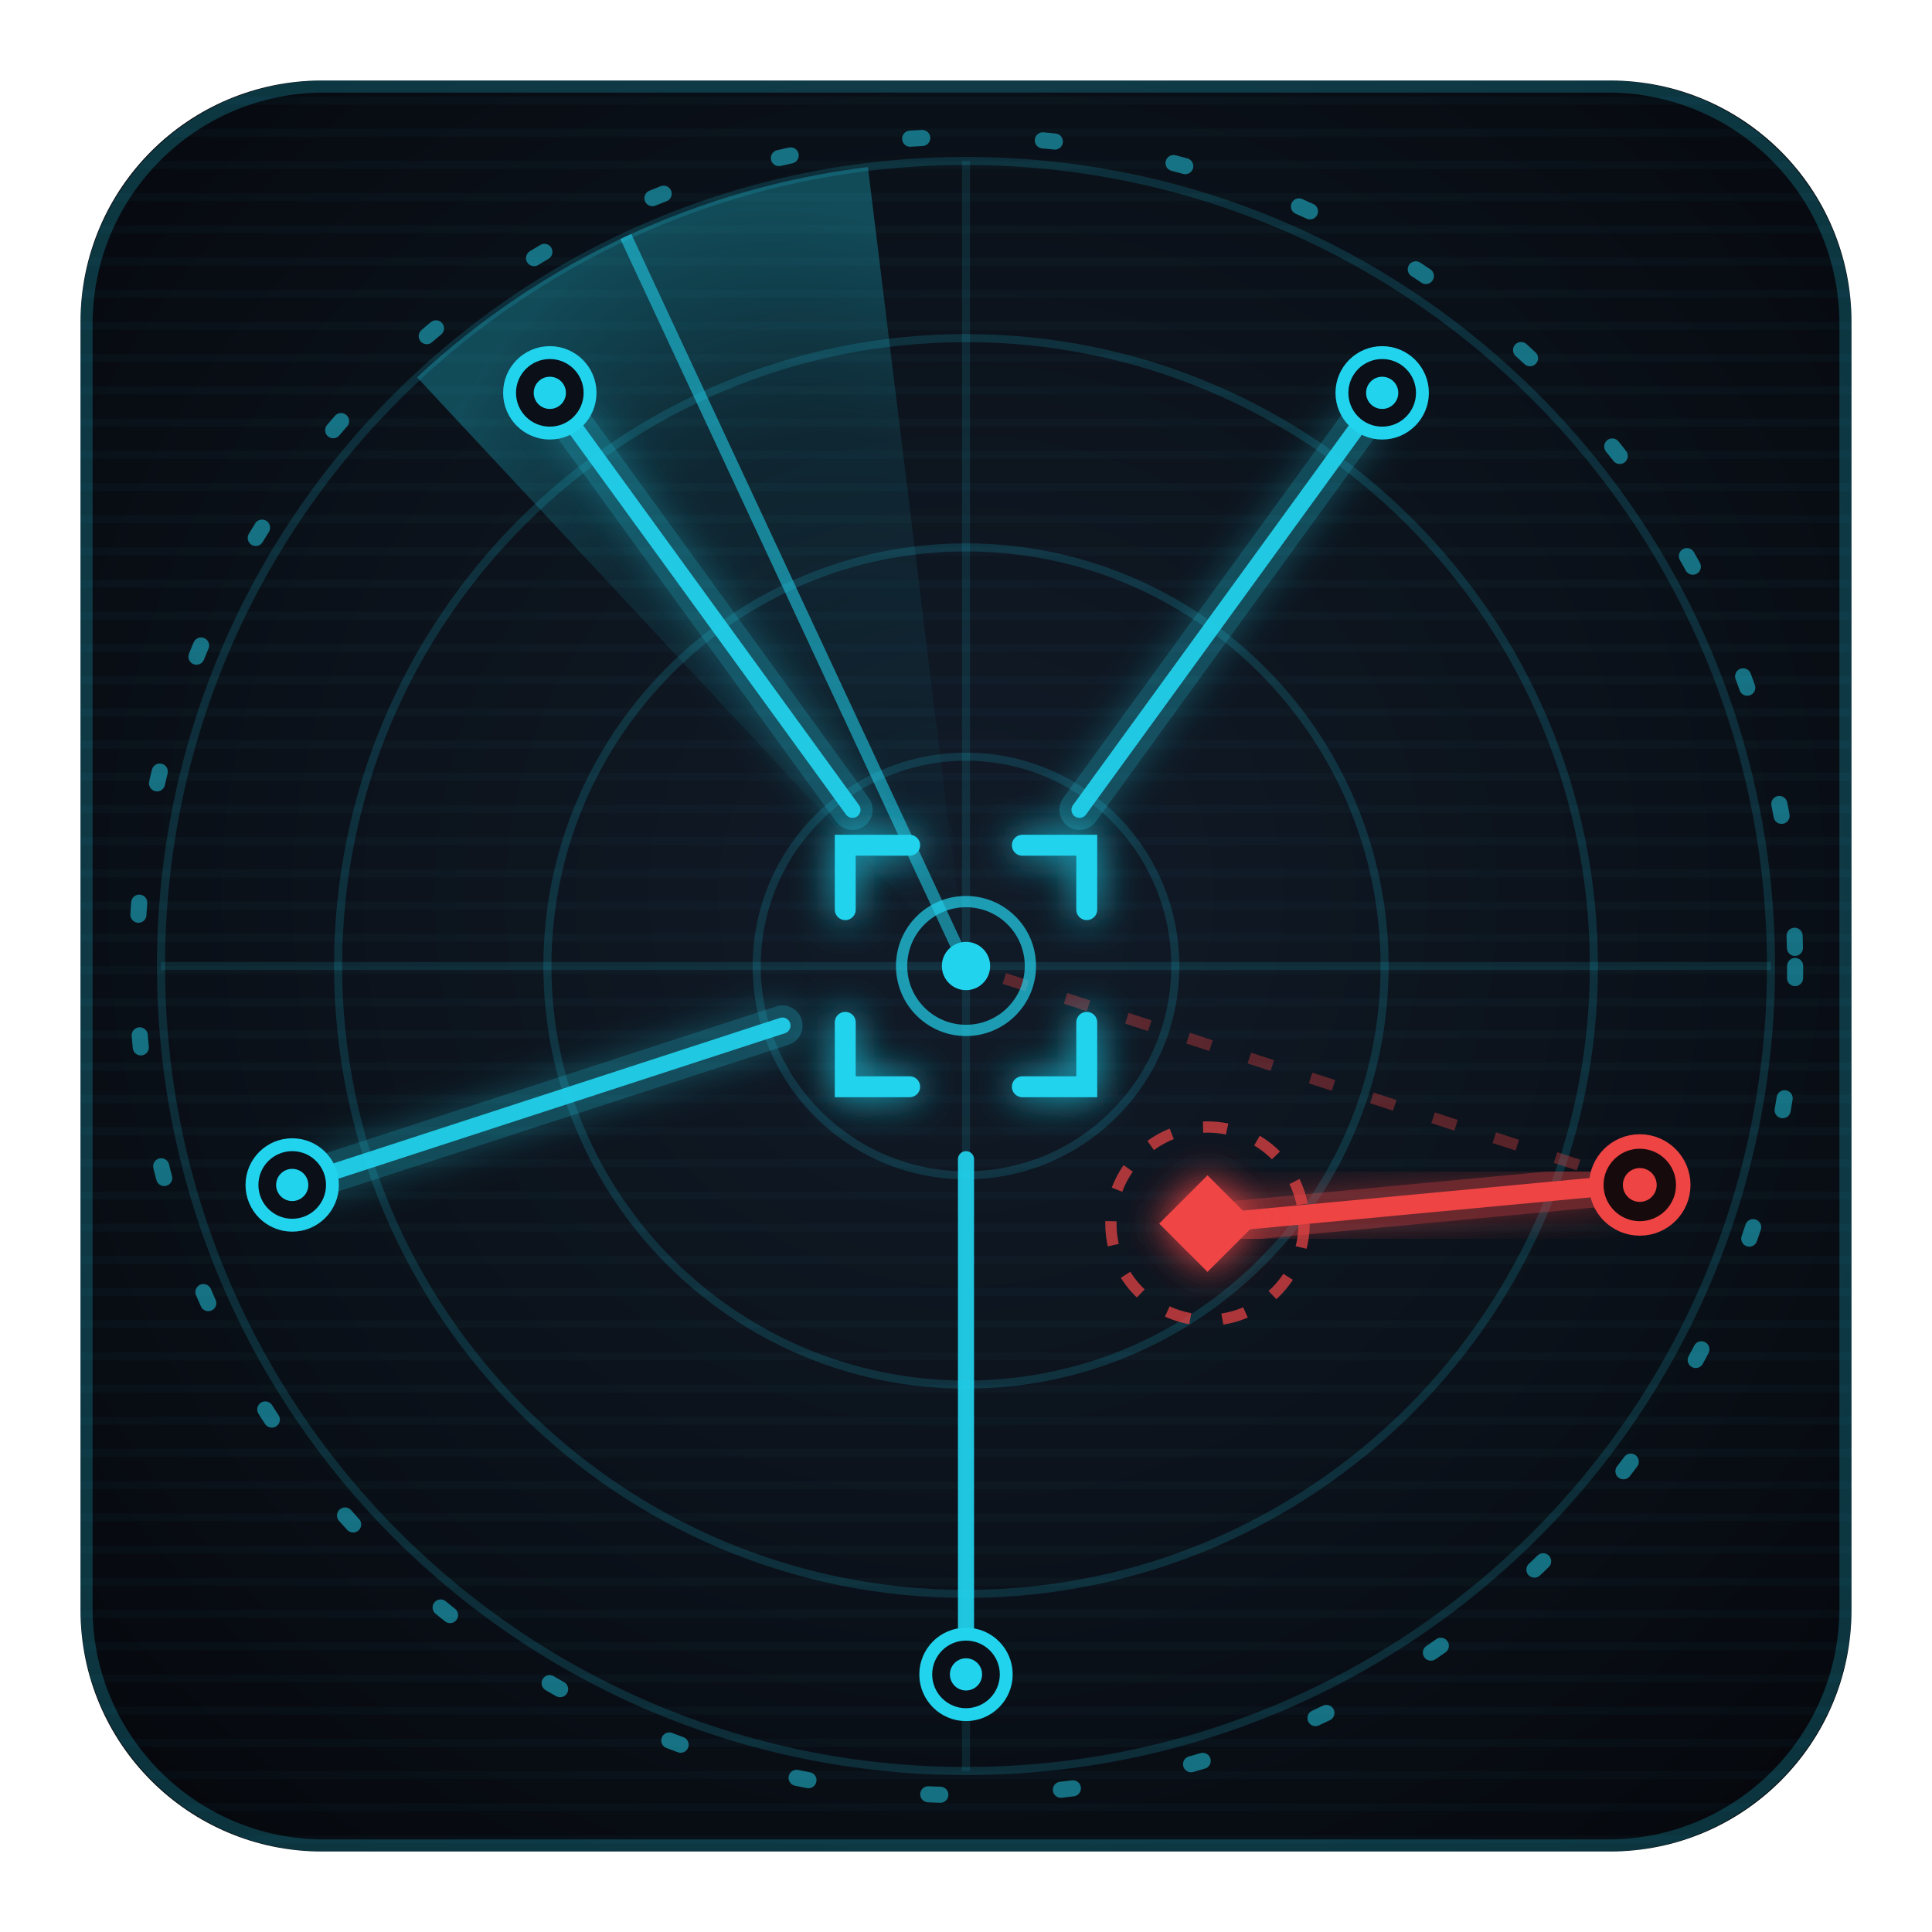
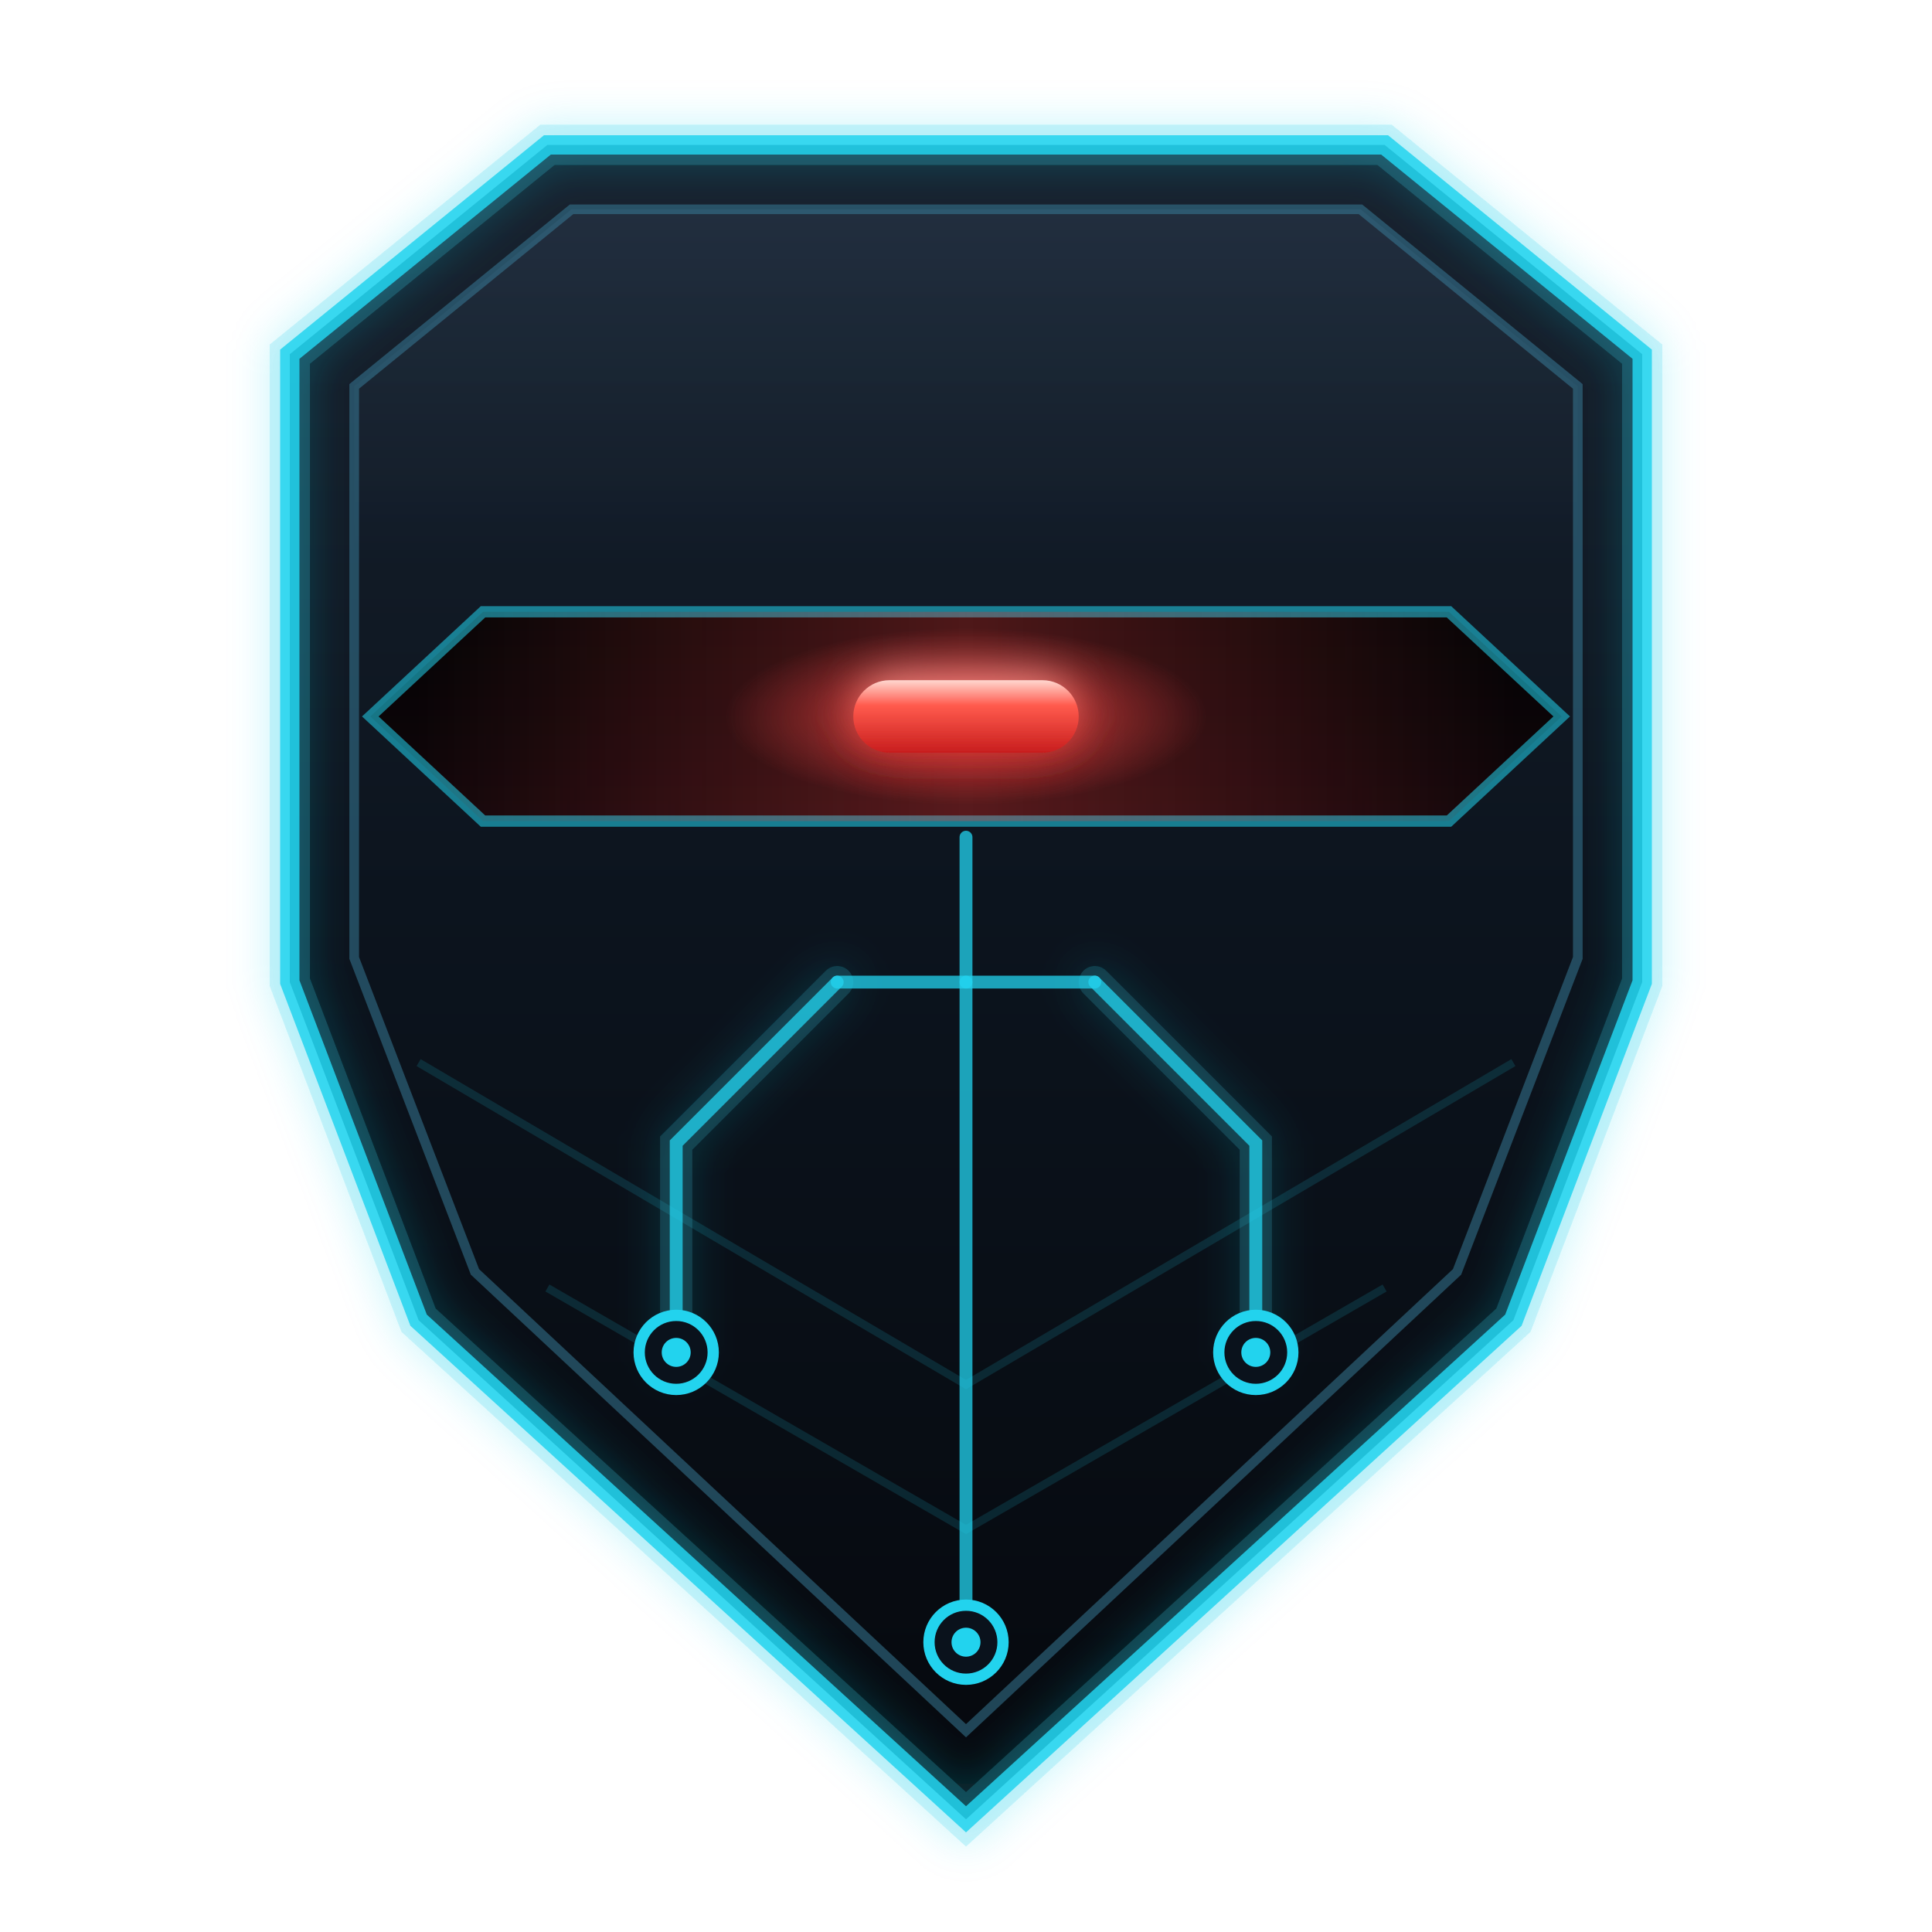
- <svg xmlns="http://www.w3.org/2000/svg" viewBox="0 0 240 240" width="240" height="240" role="img" aria-label="Galadriel cross-sensor fusion reticle: four sensor channels lock on one target while a single red channel diverges toward a phantom, signalling a spoofed sensor.">
+ <svg xmlns="http://www.w3.org/2000/svg" viewBox="0 0 240 240" width="240" height="240" role="img" aria-label="Galadriel sentinel shield: an angular futuristic crest whose visor slit carries a sweeping red scanning eye; three sensor channels feed it from below — the watcher that looks for the channel that lies.">
  <defs>
-     <radialGradient id="field" cx="50%" cy="46%" r="72%">
-       <stop offset="0%" stop-color="#111b28" />
-       <stop offset="62%" stop-color="#0a1018" />
-       <stop offset="100%" stop-color="#05070c" />
+     <linearGradient id="plate" x1="0" y1="0" x2="0" y2="1">
+       <stop offset="0%" stop-color="#18222f" />
+       <stop offset="45%" stop-color="#0c141e" />
+       <stop offset="100%" stop-color="#05080d" />
+     </linearGradient>
+     <linearGradient id="crown" x1="0" y1="0" x2="0" y2="1">
+       <stop offset="0%" stop-color="#2a3a4d" />
+       <stop offset="100%" stop-color="#101a26" />
+     </linearGradient>
+     <linearGradient id="slitwell" x1="0" y1="0" x2="0" y2="1">
+       <stop offset="0%" stop-color="#020304" />
+       <stop offset="100%" stop-color="#12060a" />
+     </linearGradient>
+     <linearGradient id="trail" x1="0" y1="0" x2="1" y2="0">
+       <stop offset="0%" stop-color="#ef4444" stop-opacity="0" />
+       <stop offset="50%" stop-color="#ef4444" stop-opacity="0.32" />
+       <stop offset="100%" stop-color="#ef4444" stop-opacity="0" />
+     </linearGradient>
+     <radialGradient id="eyeglow" cx="50%" cy="50%" r="50%">
+       <stop offset="0%" stop-color="#ff6b5e" stop-opacity="0.9" />
+       <stop offset="45%" stop-color="#ef4444" stop-opacity="0.5" />
+       <stop offset="100%" stop-color="#ef4444" stop-opacity="0" />
    </radialGradient>
-     <radialGradient id="sweepGrad" cx="0%" cy="50%" r="100%">
-       <stop offset="0%" stop-color="#22d3ee" stop-opacity="0" />
-       <stop offset="70%" stop-color="#22d3ee" stop-opacity="0.10" />
-       <stop offset="100%" stop-color="#22d3ee" stop-opacity="0.30" />
-     </radialGradient>
-     <filter id="glow" x="-40%" y="-40%" width="180%" height="180%">
-       <feGaussianBlur stdDeviation="2.4" result="b" />
+     <linearGradient id="eyecore" x1="0" y1="0" x2="0" y2="1">
+       <stop offset="0%" stop-color="#ffd7cf" />
+       <stop offset="35%" stop-color="#ff5a4d" />
+       <stop offset="100%" stop-color="#c81e1e" />
+     </linearGradient>
+     <filter id="glow" x="-60%" y="-60%" width="220%" height="220%">
+       <feGaussianBlur stdDeviation="2.6" result="b" />
      <feMerge>
        <feMergeNode in="b" />
        <feMergeNode in="SourceGraphic" />
      </feMerge>
    </filter>
-     <clipPath id="plate">
-       <rect x="10" y="10" width="220" height="220" rx="30" />
-     </clipPath>
-     <pattern id="scan" width="6" height="4" patternUnits="userSpaceOnUse">
-       <rect width="6" height="1" fill="#22d3ee" opacity="0.5" />
-     </pattern>
    <style>
-       .ring{fill:none;stroke:#22d3ee;stroke-opacity:.16}
-       .cross{stroke:#22d3ee;stroke-opacity:.12;stroke-width:1}
-       .bezel{fill:none;stroke:#22d3ee;stroke-opacity:.5;stroke-width:2;stroke-dasharray:1.5 15;stroke-linecap:round}
-       .bglow{stroke:#22d3ee;stroke-width:5;stroke-linecap:round;opacity:.30;filter:url(#glow)}
-       .bcore{stroke:#22d3ee;stroke-width:2;stroke-linecap:round;opacity:.92}
-       .rglow{stroke:#ef4444;stroke-width:5;stroke-linecap:round;opacity:.42;filter:url(#glow)}
-       .rcore{stroke:#ef4444;stroke-width:2.4;stroke-linecap:round;opacity:1}
-       .node{fill:#0a0f18;stroke:#22d3ee;stroke-width:1.6}
-       .ndot{fill:#22d3ee}
-       .rnode{fill:#160a0c;stroke:#ef4444;stroke-width:1.8}
-       .rdot{fill:#ef4444}
-       .fork{fill:none;stroke:#ef4444;stroke-width:1.4;stroke-dasharray:3 5;stroke-opacity:.34}
-       .lock{fill:none;stroke:#22d3ee;stroke-width:2.6;stroke-linecap:round;filter:url(#glow)}
-       .pring{fill:none;stroke:#ef4444;stroke-width:1.4;stroke-dasharray:3 4;opacity:.7}
-       .pdia{fill:#ef4444;filter:url(#glow)}
-       .edge{fill:none;stroke:#22d3ee;stroke-opacity:.22;stroke-width:1.5}
-       .sweep{transform-box:view-box;transform-origin:120px 120px;animation:spin 9s linear infinite}
-       .pulse{transform-box:view-box;transform-origin:150px 152px;animation:beat 2.2s ease-in-out infinite}
-       @keyframes spin{from{transform:rotate(-115deg)}to{transform:rotate(245deg)}}
-       @keyframes beat{0%,100%{opacity:.7;transform:scale(.9)}50%{opacity:1;transform:scale(1.16)}}
-       @media (prefers-reduced-motion:reduce){.sweep{animation:none}.pulse{animation:none}}
-       @media (prefers-color-scheme:light){.edge{stroke-opacity:.4}}
+       .rim{fill:none;stroke:#22d3ee;stroke-width:2.4;stroke-linejoin:miter;stroke-opacity:.85}
+       .rimglow{fill:none;stroke:#22d3ee;stroke-width:5;stroke-linejoin:miter;stroke-opacity:.22;filter:url(#glow)}
+       .bevel{fill:none;stroke:#3b82a0;stroke-width:1.2;stroke-opacity:.5;stroke-linejoin:miter}
+       .facet{stroke:#22d3ee;stroke-width:1;stroke-opacity:.14}
+       .slitedge{fill:none;stroke:#22d3ee;stroke-width:1.4;stroke-opacity:.55;stroke-linejoin:miter}
+       .trace{fill:none;stroke:#22d3ee;stroke-width:1.6;stroke-linecap:round;stroke-opacity:.75}
+       .traceglow{fill:none;stroke:#22d3ee;stroke-width:4;stroke-linecap:round;stroke-opacity:.18;filter:url(#glow)}
+       .tnode{fill:#0a121c;stroke:#22d3ee;stroke-width:1.4}
+       .tdot{fill:#22d3ee}
+       .eye{animation:scan 3.6s ease-in-out infinite}
+       @keyframes scan{0%{transform:translateX(0)}25%{transform:translateX(42px)}75%{transform:translateX(-42px)}100%{transform:translateX(0)}}
+       @media (prefers-reduced-motion:reduce){.eye{animation:none}}
+       @media (prefers-color-scheme:light){.rimglow{stroke-opacity:.3}}
    </style>
  </defs>
-   <rect x="10" y="10" width="220" height="220" rx="30" fill="url(#field)" />
-   <g clip-path="url(#plate)">
-     <rect x="10" y="10" width="220" height="220" fill="url(#scan)" opacity="0.05" />
-     <line class="cross" x1="20" y1="120" x2="220" y2="120" />
-     <line class="cross" x1="120" y1="20" x2="120" y2="220" />
-     <circle class="ring" cx="120" cy="120" r="26" />
-     <circle class="ring" cx="120" cy="120" r="52" />
-     <circle class="ring" cx="120" cy="120" r="78" />
-     <circle class="ring" cx="120" cy="120" r="100" />
-     <circle class="bezel" cx="120" cy="120" r="103" />
-     <g class="sweep" transform="rotate(-115 120 120)">
-       <path d="M120 120 L215.1 89.1 A100 100 0 0 1 215.1 150.9 Z" fill="url(#sweepGrad)" />
-       <line x1="120" y1="120" x2="220" y2="120" stroke="#22d3ee" stroke-opacity="0.55" stroke-width="1.5" />
+   <path d="M36 44 L68 18 L172 18 L204 44 L204 122 L188 164 L120 226 L52 164 L36 122 Z" fill="url(#plate)" />
+   <path d="M44 48 L71 26 L169 26 L196 48 L196 70 L44 70 Z" fill="url(#crown)" opacity="0.55" />
+   <path class="bevel" d="M44 48 L71 26 L169 26 L196 48 L196 119 L181 158 L120 215 L59 158 L44 119 Z" />
+   <path class="facet" d="M52 132 L120 172 L188 132" fill="none" />
+   <path class="facet" d="M68 160 L120 190 L172 160" fill="none" />
+   <g>
+     <path class="traceglow" d="M120 204 V122" />
+     <path class="trace" d="M120 204 V122" />
+     <path class="traceglow" d="M84 168 V142 L104 122" />
+     <path class="trace" d="M84 168 V142 L104 122" />
+     <path class="traceglow" d="M156 168 V142 L136 122" />
+     <path class="trace" d="M156 168 V142 L136 122" />
+     <path class="traceglow" d="M104 122 H136" />
+     <path class="trace" d="M104 122 H136" />
+     <path class="traceglow" d="M120 122 V104" />
+     <path class="trace" d="M120 122 V104" />
+     <circle class="tnode" cx="120" cy="204" r="4.6" />
+     <circle class="tdot" cx="120" cy="204" r="1.8" />
+     <circle class="tnode" cx="84" cy="168" r="4.6" />
+     <circle class="tdot" cx="84" cy="168" r="1.8" />
+     <circle class="tnode" cx="156" cy="168" r="4.6" />
+     <circle class="tdot" cx="156" cy="168" r="1.8" />
+   </g>
+   <path d="M46 89 L60 76 L180 76 L194 89 L180 102 L60 102 Z" fill="url(#slitwell)" />
+   <path class="slitedge" d="M46 89 L60 76 L180 76 L194 89 L180 102 L60 102 Z" />
+   <clipPath id="slitclip">
+     <path d="M46 89 L60 76 L180 76 L194 89 L180 102 L60 102 Z" />
+   </clipPath>
+   <g clip-path="url(#slitclip)">
+     <rect x="52" y="76" width="136" height="26" fill="url(#trail)" />
+     <g class="eye">
+       <ellipse cx="120" cy="89" rx="30" ry="11" fill="url(#eyeglow)" />
+       <rect x="106" y="84.5" width="28" height="9" rx="4.5" fill="url(#eyecore)" filter="url(#glow)" />
    </g>
-     <g>
-       <line class="bglow" x1="120" y1="144" x2="120" y2="204" />
-       <line class="bcore" x1="120" y1="144" x2="120" y2="204" />
-       <line class="bglow" x1="97.2" y1="127.4" x2="40.1" y2="146" />
-       <line class="bcore" x1="97.2" y1="127.4" x2="40.1" y2="146" />
-       <line class="bglow" x1="105.9" y1="100.6" x2="70.6" y2="52" />
-       <line class="bcore" x1="105.9" y1="100.6" x2="70.6" y2="52" />
-       <line class="bglow" x1="134.1" y1="100.6" x2="169.4" y2="52" />
-       <line class="bcore" x1="134.1" y1="100.6" x2="169.4" y2="52" />
-     </g>
-     <line class="fork" x1="203.7" y1="147.2" x2="120" y2="120" />
-     <line class="rglow" x1="199" y1="147.4" x2="150" y2="152" />
-     <line class="rcore" x1="199" y1="147.4" x2="150" y2="152" />
-     <g>
-       <circle class="node" cx="120" cy="208" r="5" />
-       <circle class="ndot" cx="120" cy="208" r="2" />
-       <circle class="node" cx="36.3" cy="147.2" r="5" />
-       <circle class="ndot" cx="36.3" cy="147.2" r="2" />
-       <circle class="node" cx="68.3" cy="48.8" r="5" />
-       <circle class="ndot" cx="68.3" cy="48.8" r="2" />
-       <circle class="node" cx="171.7" cy="48.8" r="5" />
-       <circle class="ndot" cx="171.7" cy="48.8" r="2" />
-       <circle class="rnode" cx="203.7" cy="147.2" r="5.4" />
-       <circle class="rdot" cx="203.7" cy="147.2" r="2.1" />
-     </g>
-     <g class="pulse">
-       <circle class="pring" cx="150" cy="152" r="12" />
-       <path class="pdia" d="M150 146 L156 152 L150 158 L144 152 Z" />
-     </g>
-     <g class="lock">
-       <path d="M105 113 V105 H113" />
-       <path d="M127 105 H135 V113" />
-       <path d="M135 127 V135 H127" />
-       <path d="M113 135 H105 V127" />
-     </g>
-     <circle cx="120" cy="120" r="8" fill="none" stroke="#22d3ee" stroke-width="1.4" opacity="0.7" />
-     <circle cx="120" cy="120" r="3" fill="#22d3ee" />
  </g>
-   <rect class="edge" x="10.75" y="10.75" width="218.5" height="218.5" rx="29.5" />
+   <path class="rimglow" d="M36 44 L68 18 L172 18 L204 44 L204 122 L188 164 L120 226 L52 164 L36 122 Z" />
+   <path class="rim" d="M36 44 L68 18 L172 18 L204 44 L204 122 L188 164 L120 226 L52 164 L36 122 Z" />
</svg>
